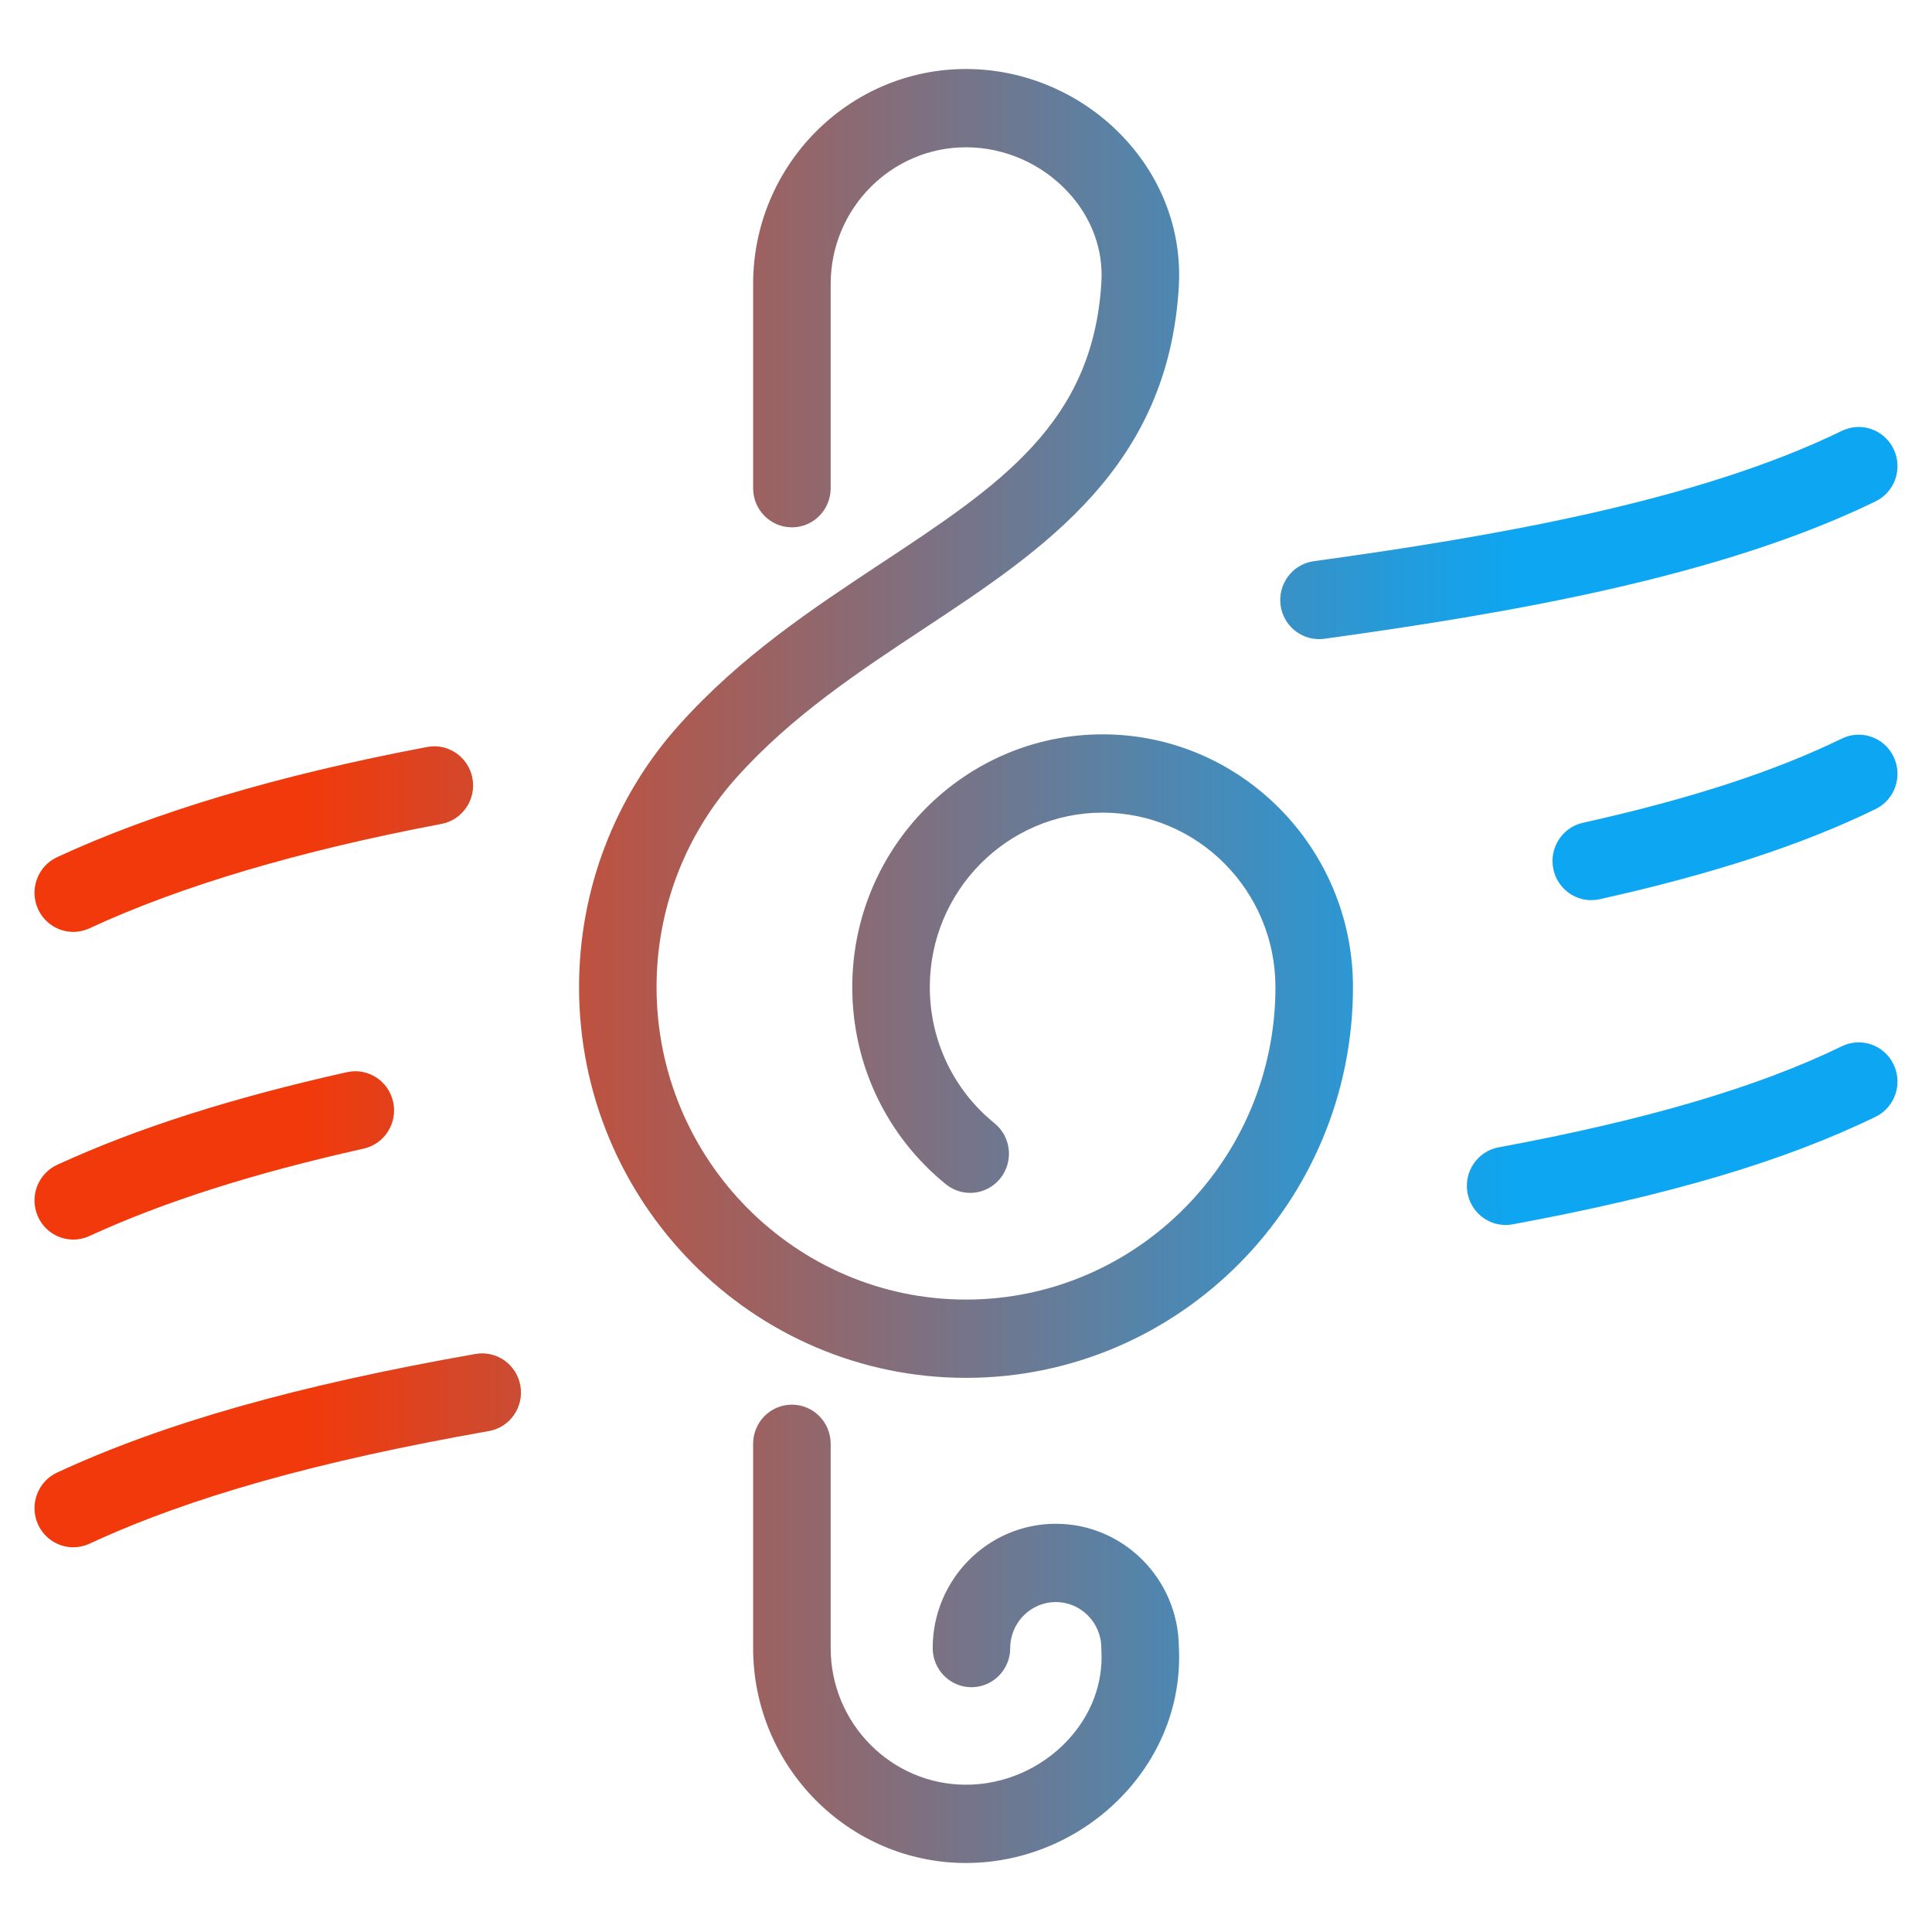
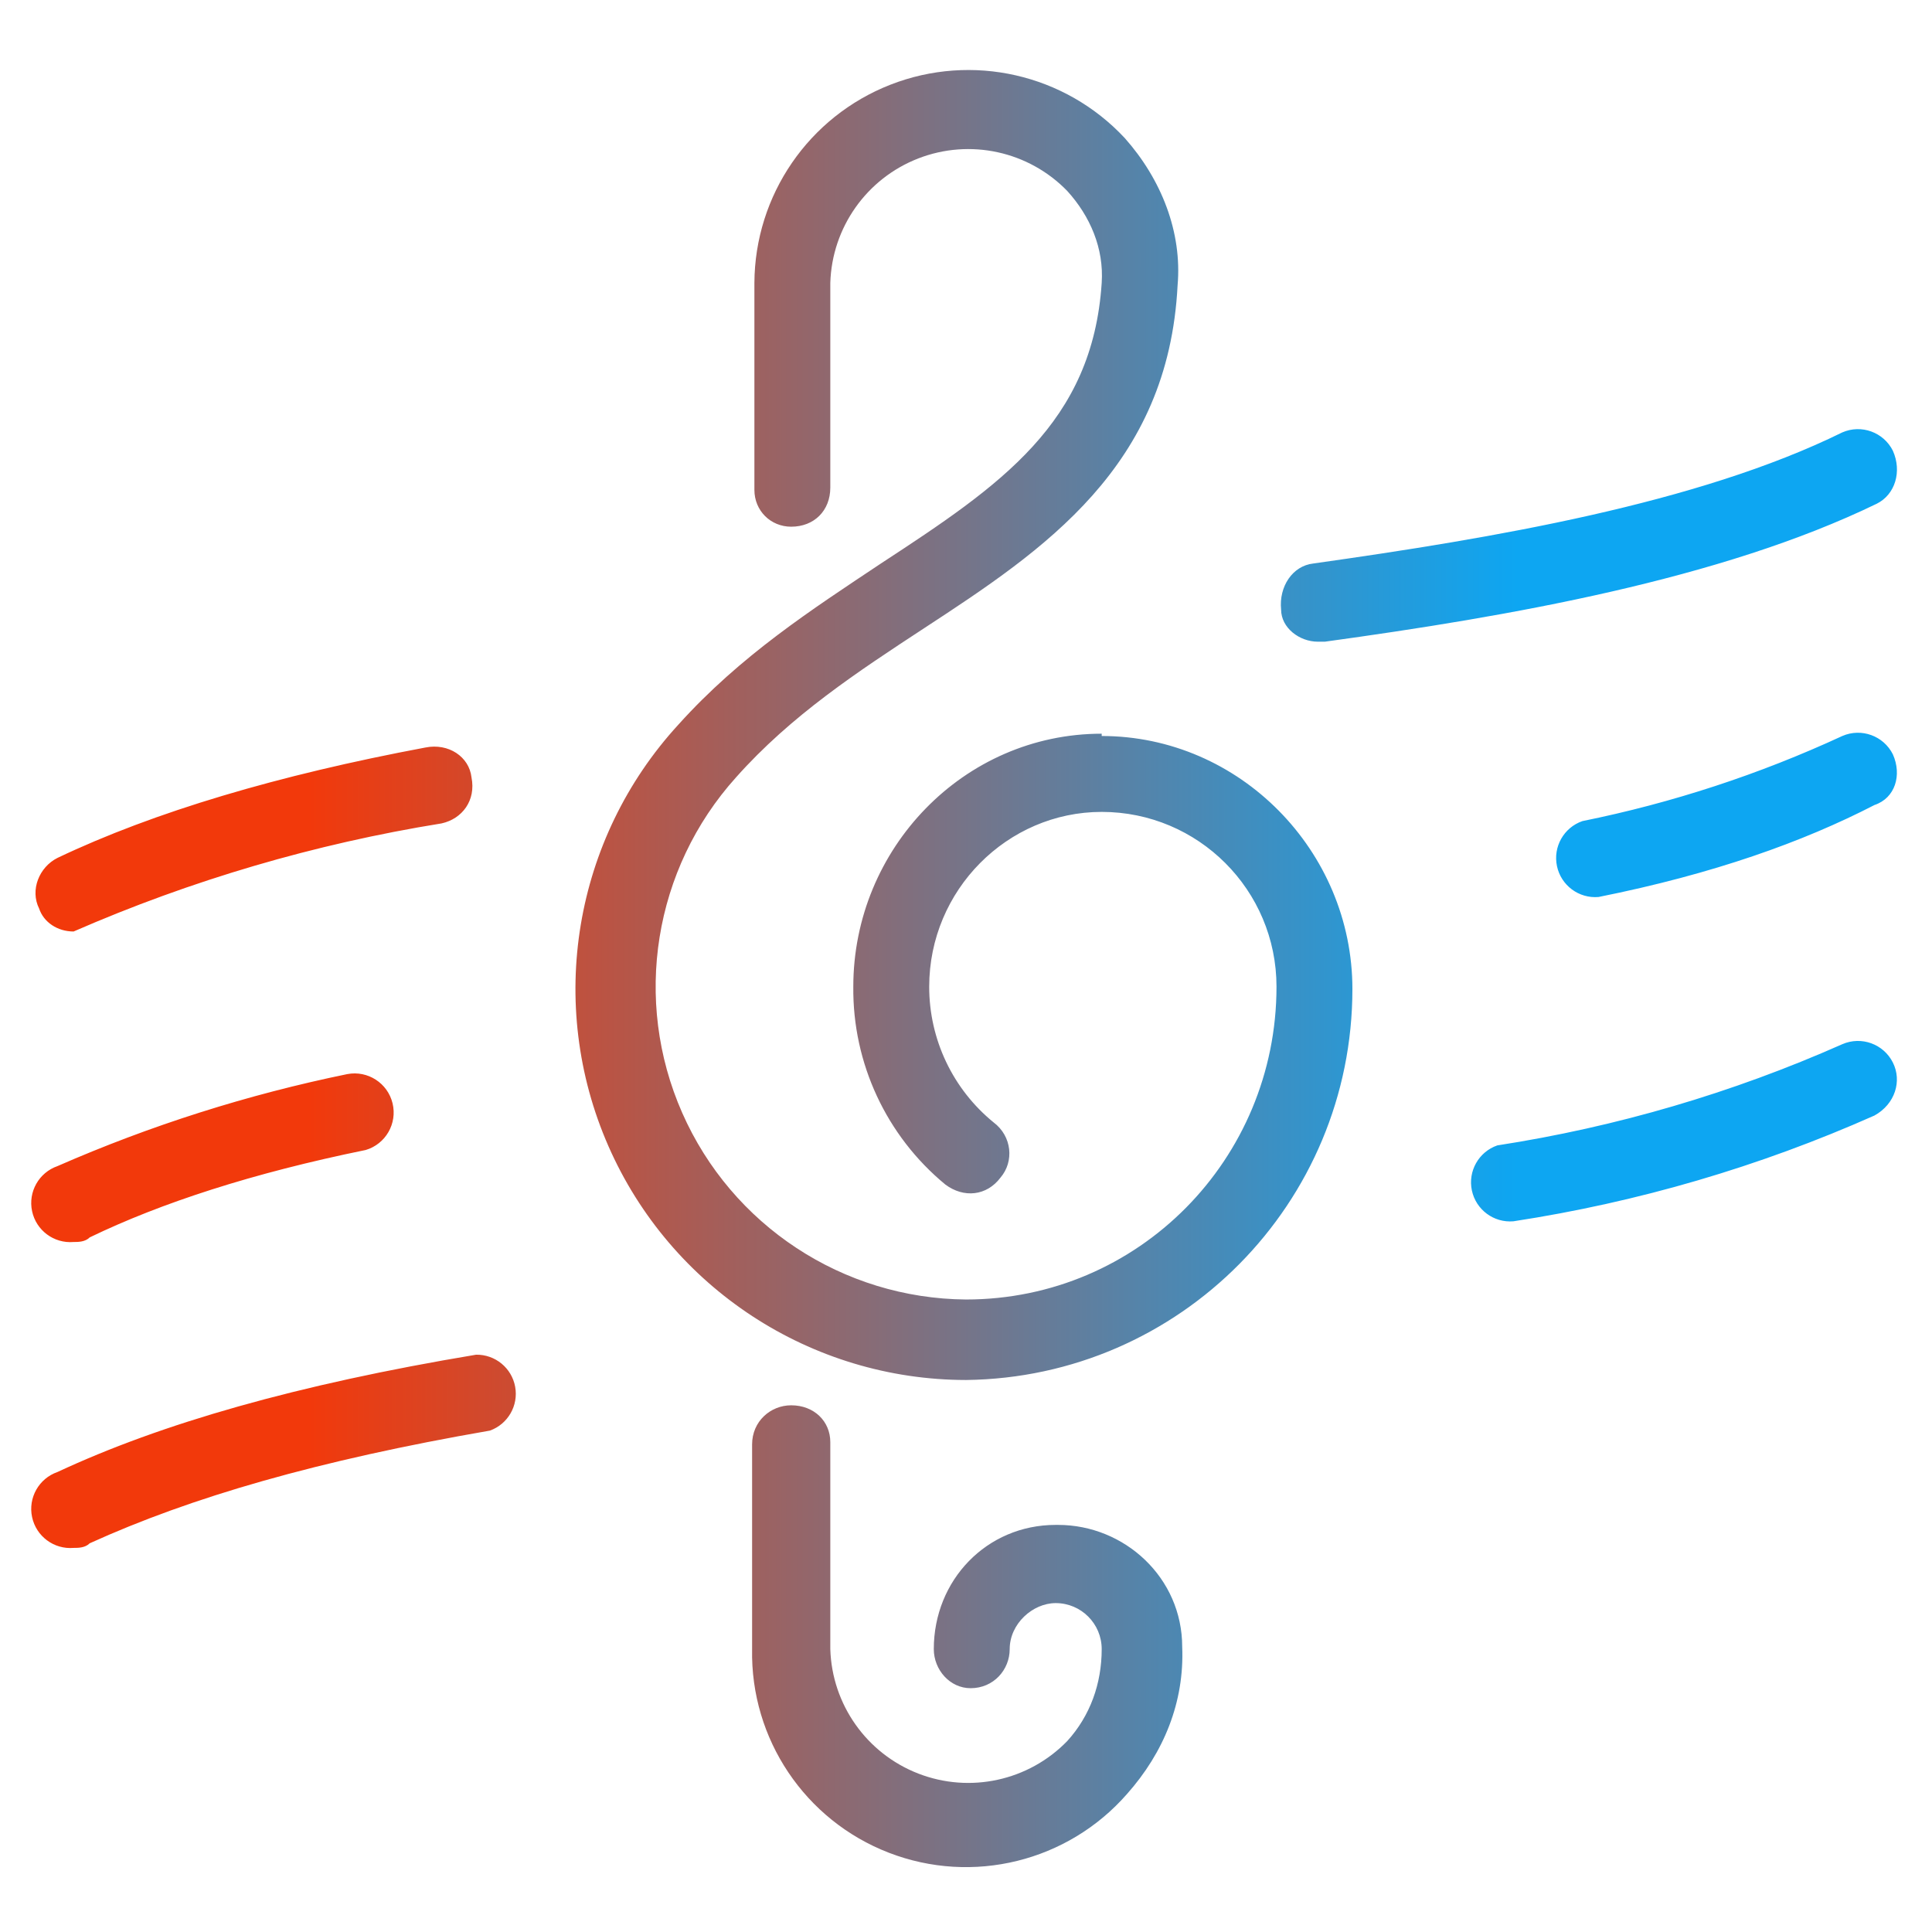
- <svg xmlns="http://www.w3.org/2000/svg" width="84" height="84" viewBox="0 0 84 84" fill="none">
-   <path d="M1.654 39.525C1.266 38.67 1.637 37.66 2.483 37.268C6.704 35.311 12.117 33.699 18.573 32.477C19.488 32.302 20.369 32.913 20.541 33.837C20.712 34.76 20.109 35.65 19.195 35.823C13.009 36.993 7.86 38.52 3.889 40.361C3.662 40.467 3.423 40.517 3.187 40.517C2.549 40.517 1.938 40.149 1.654 39.525ZM3.187 53.895C3.421 53.895 3.659 53.846 3.885 53.741C7.114 52.256 11.016 51.012 15.813 49.94C16.722 49.736 17.295 48.828 17.094 47.91C16.893 46.992 15.993 46.412 15.084 46.616C10.054 47.741 5.934 49.058 2.487 50.644C1.64 51.034 1.266 52.043 1.652 52.899C1.935 53.525 2.547 53.895 3.187 53.895ZM57.347 27.788C57.422 27.788 57.499 27.783 57.577 27.773C65.646 26.661 74.805 25.082 81.546 21.799C82.385 21.391 82.737 20.374 82.332 19.527C81.928 18.68 80.92 18.325 80.082 18.733C73.764 21.81 64.929 23.324 57.121 24.4C56.198 24.527 55.553 25.385 55.678 26.317C55.794 27.169 56.517 27.788 57.347 27.788ZM80.081 32.112C77.141 33.546 73.458 34.743 68.824 35.773C67.915 35.974 67.34 36.883 67.54 37.801C67.713 38.595 68.41 39.137 69.185 39.137C69.305 39.137 69.426 39.124 69.548 39.097C74.442 38.01 78.367 36.728 81.547 35.177C82.385 34.768 82.737 33.75 82.332 32.904C81.927 32.057 80.919 31.703 80.081 32.112ZM80.082 45.489C76.439 47.264 71.557 48.701 65.159 49.884C64.243 50.053 63.637 50.94 63.804 51.864C63.953 52.685 64.662 53.26 65.46 53.26C65.561 53.26 65.663 53.251 65.766 53.232C72.559 51.976 77.573 50.49 81.546 48.556C82.385 48.147 82.737 47.13 82.332 46.283C81.928 45.436 80.921 45.081 80.082 45.489ZM47.94 31.928C41.938 31.928 37.055 36.858 37.055 42.919C37.055 46.266 38.539 49.391 41.126 51.49C41.852 52.078 42.913 51.962 43.496 51.229C44.079 50.496 43.963 49.425 43.238 48.836C41.451 47.386 40.426 45.23 40.426 42.919C40.426 38.735 43.797 35.332 47.94 35.332C52.083 35.332 55.454 38.735 55.454 42.919C55.454 50.409 49.418 56.503 42 56.503C34.582 56.503 28.546 50.409 28.546 42.919C28.546 39.545 29.779 36.31 32.019 33.81C34.413 31.136 37.34 29.202 40.171 27.332C45.398 23.878 50.803 20.307 51.253 12.444C51.388 10.074 50.543 7.785 48.872 5.997C47.091 4.092 44.587 3 42 3C36.897 3 32.745 7.192 32.745 12.345V21.227C32.745 22.167 33.5 22.928 34.431 22.928C35.362 22.928 36.116 22.167 36.116 21.227V12.345C36.116 9.07 38.756 6.404 42 6.404C43.663 6.404 45.274 7.107 46.42 8.334C47.448 9.433 47.969 10.823 47.888 12.247C47.536 18.398 43.471 21.084 38.325 24.483C35.316 26.472 32.205 28.528 29.519 31.527C26.718 34.653 25.176 38.699 25.176 42.918C25.176 52.286 32.723 59.907 42.001 59.907C51.278 59.907 58.825 52.286 58.825 42.918C58.825 36.858 53.942 31.928 47.94 31.928ZM45.904 66.251C42.953 66.251 40.552 68.675 40.552 71.655C40.552 72.595 41.306 73.357 42.237 73.357C43.168 73.357 43.923 72.595 43.923 71.655C43.923 70.552 44.812 69.655 45.904 69.655C46.996 69.655 47.884 70.552 47.884 71.655C47.884 71.687 47.885 71.72 47.887 71.753C47.969 73.177 47.448 74.567 46.42 75.666C45.274 76.893 43.663 77.596 42 77.596C38.755 77.596 36.116 74.931 36.116 71.655V62.773C36.116 61.833 35.361 61.072 34.43 61.072C33.499 61.072 32.745 61.833 32.745 62.773V71.655C32.745 76.808 36.897 81 42 81C44.587 81 47.091 79.908 48.871 78.003C50.531 76.227 51.377 73.957 51.255 71.604C51.228 68.647 48.838 66.251 45.904 66.251ZM20.676 58.867C12.906 60.234 7.125 61.873 2.483 64.024C1.637 64.416 1.266 65.427 1.654 66.281C1.938 66.905 2.549 67.273 3.187 67.273C3.422 67.273 3.661 67.223 3.889 67.118C8.26 65.093 13.778 63.536 21.255 62.221C22.172 62.059 22.786 61.178 22.626 60.252C22.466 59.325 21.593 58.707 20.676 58.867Z" fill="url(#paint0_linear)" />
+ <svg xmlns="http://www.w3.org/2000/svg" fill="none" viewBox="0 0 84 84">
+   <defs />
+   <path fill="url(#paint0_linear)" d="M1.7 39.5c-.4-.8 0-1.8.8-2.2 4.2-2 9.6-3.6 16-4.8 1-.2 1.9.4 2 1.3.2 1-.4 1.8-1.3 2a66.5 66.5 0 00-16 4.7c-.7 0-1.3-.4-1.5-1zM3.2 54c.2 0 .5 0 .7-.2C7 52.3 11 51 15.9 50a1.7 1.7 0 00-.8-3.3 63 63 0 00-12.6 4 1.7 1.7 0 00.7 3.3zm54.1-26.1h.3c8-1.1 17.2-2.7 24-6 .8-.4 1.1-1.4.7-2.3a1.7 1.7 0 00-2.2-.8c-6.3 3.1-15.2 4.6-23 5.7-.9.1-1.5 1-1.4 2 0 .8.8 1.4 1.6 1.4zM80.1 32a51 51 0 01-11.3 3.7 1.7 1.7 0 00.7 3.3c5-1 8.9-2.4 12-4 .9-.3 1.2-1.3.8-2.2a1.7 1.7 0 00-2.2-.8zm0 13.4a59.4 59.4 0 01-15 4.4 1.7 1.7 0 00.7 3.3 61.6 61.6 0 0015.7-4.6c.9-.5 1.2-1.5.8-2.3a1.7 1.7 0 00-2.2-.8zM47.9 31.9c-6 0-10.8 5-10.8 11a11 11 0 004 8.6c.8.6 1.8.5 2.4-.3.6-.7.5-1.8-.3-2.4a7.6 7.6 0 01-2.8-5.9c0-4.2 3.4-7.6 7.5-7.6 4.2 0 7.6 3.4 7.6 7.6 0 7.5-6 13.6-13.5 13.6a13.6 13.6 0 01-10-22.7c2.4-2.7 5.3-4.6 8.2-6.5 5.2-3.4 10.6-7 11-14.9.2-2.3-.7-4.6-2.3-6.4a9.3 9.3 0 00-16.1 6.3v9c0 .9.7 1.6 1.6 1.6 1 0 1.7-.7 1.7-1.7v-8.9a6 6 0 0110.3-4c1 1.1 1.6 2.5 1.5 4-.4 6.1-4.4 8.8-9.6 12.2-3 2-6.1 4-8.8 7A17 17 0 0042 60a17 17 0 0016.8-17c0-6-4.9-11-10.9-11zm-2 34.4c-3 0-5.3 2.4-5.3 5.4 0 .9.7 1.7 1.6 1.7 1 0 1.7-.8 1.7-1.7 0-1.1 1-2 2-2a2 2 0 012 2c0 1.5-.5 2.9-1.5 4a6 6 0 01-10.3-4v-9c0-.9-.7-1.6-1.7-1.6-.9 0-1.7.7-1.7 1.7v8.9A9.3 9.3 0 0049 78c1.6-1.8 2.5-4 2.4-6.4 0-3-2.5-5.3-5.4-5.3zm-25.2-7.4C12.9 60.2 7 61.9 2.5 64a1.7 1.7 0 00.7 3.3c.2 0 .5 0 .7-.2 4.4-2 9.9-3.6 17.4-4.9a1.7 1.7 0 00-.6-3.3z" />
  <defs>
-     <linearGradient id="paint0_linear" x1="66.03" y1="31.583" x2="13.38" y2="31.583" gradientUnits="userSpaceOnUse">
+     <linearGradient id="paint0_linear" x1="66" x2="13.4" y1="31.6" y2="31.6" gradientUnits="userSpaceOnUse">
      <stop stop-color="#0DA6F2" />
      <stop offset="1" stop-color="#F2390B" />
    </linearGradient>
  </defs>
</svg>
